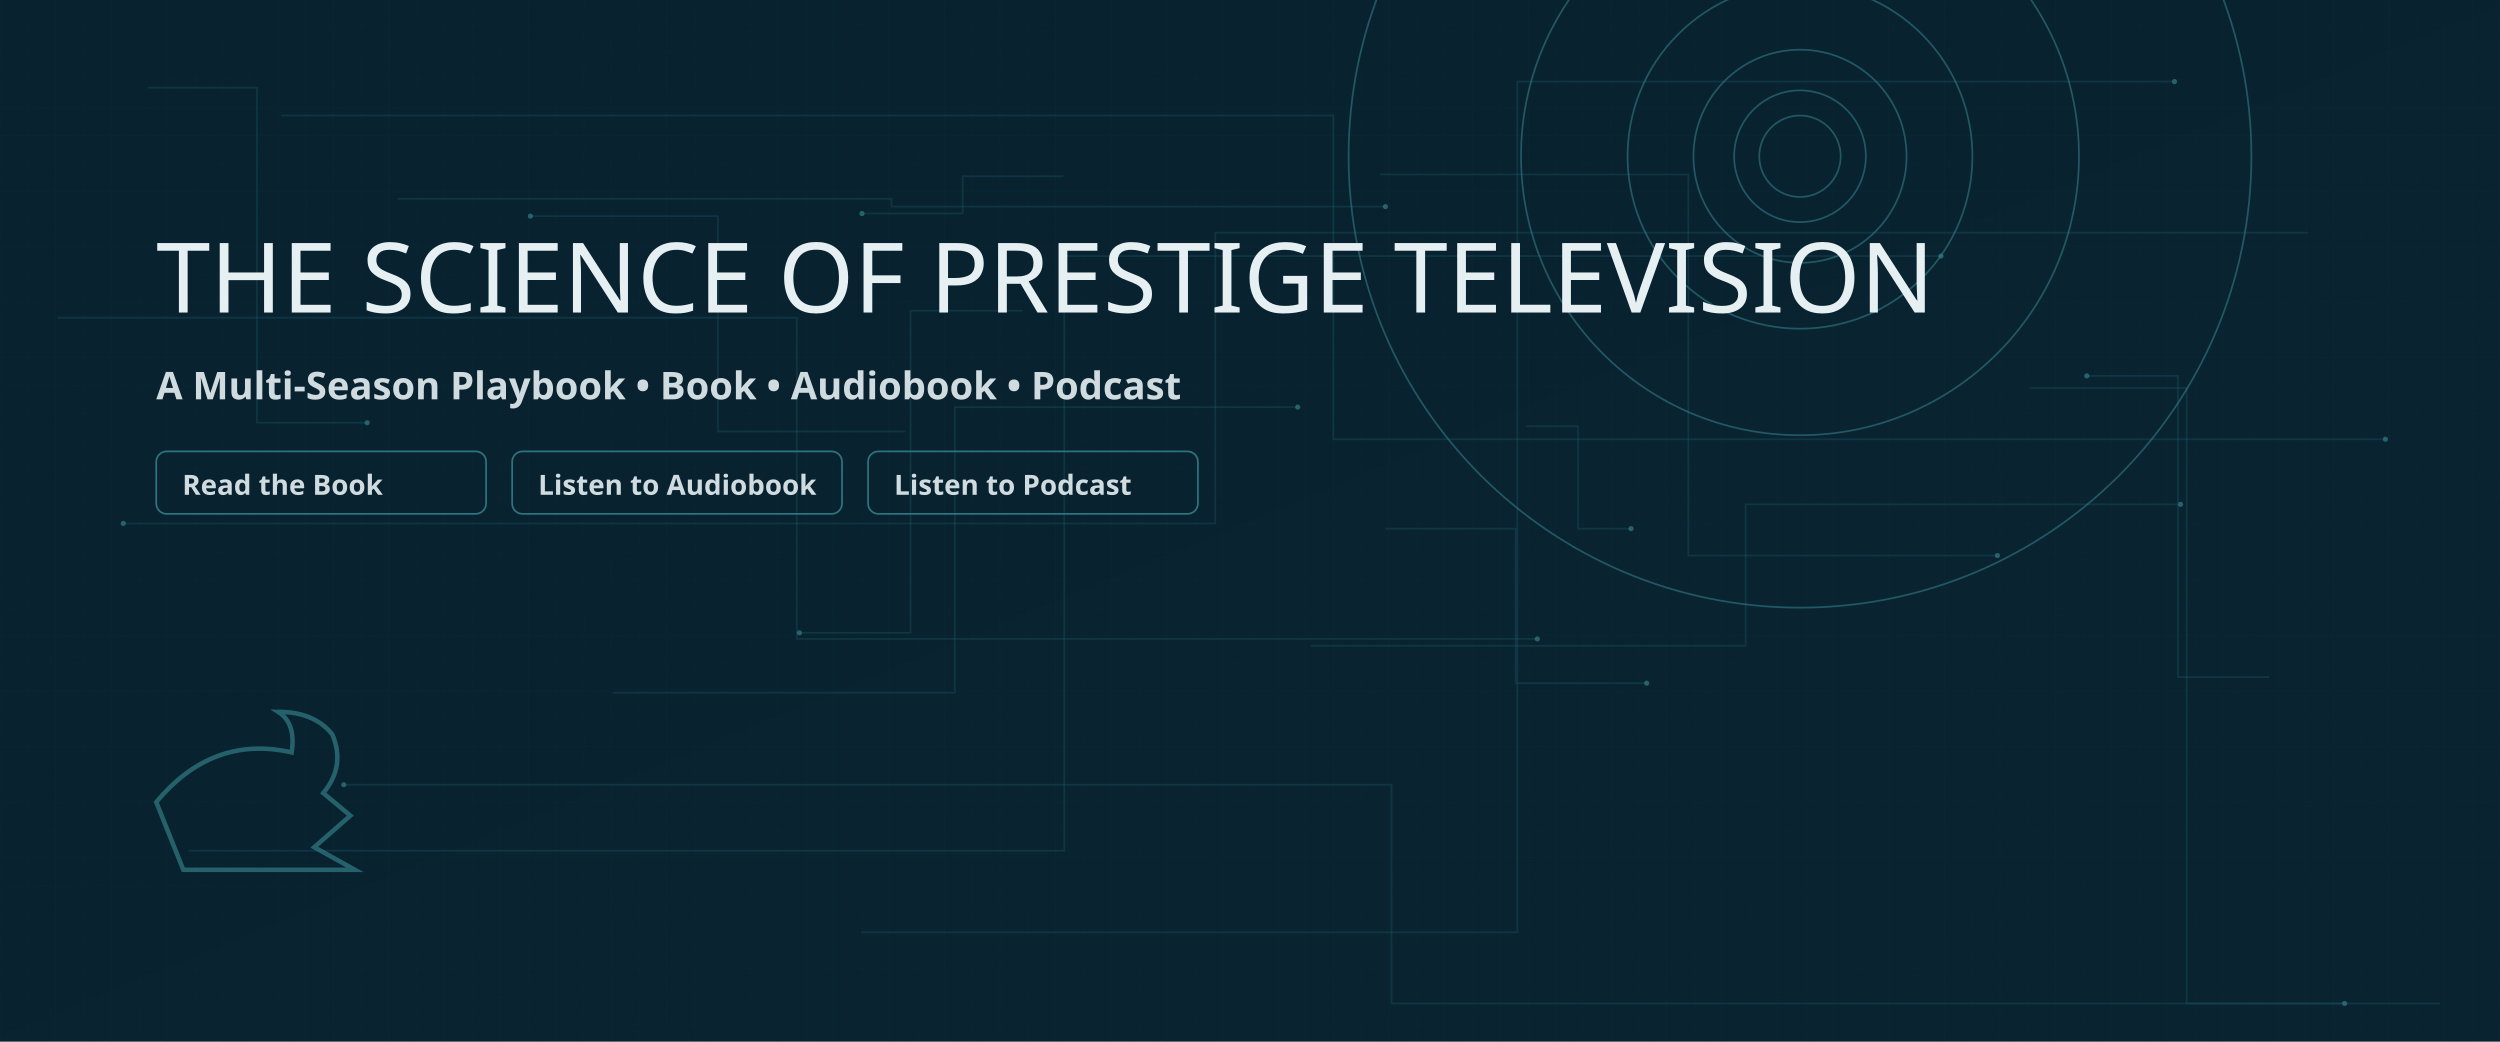
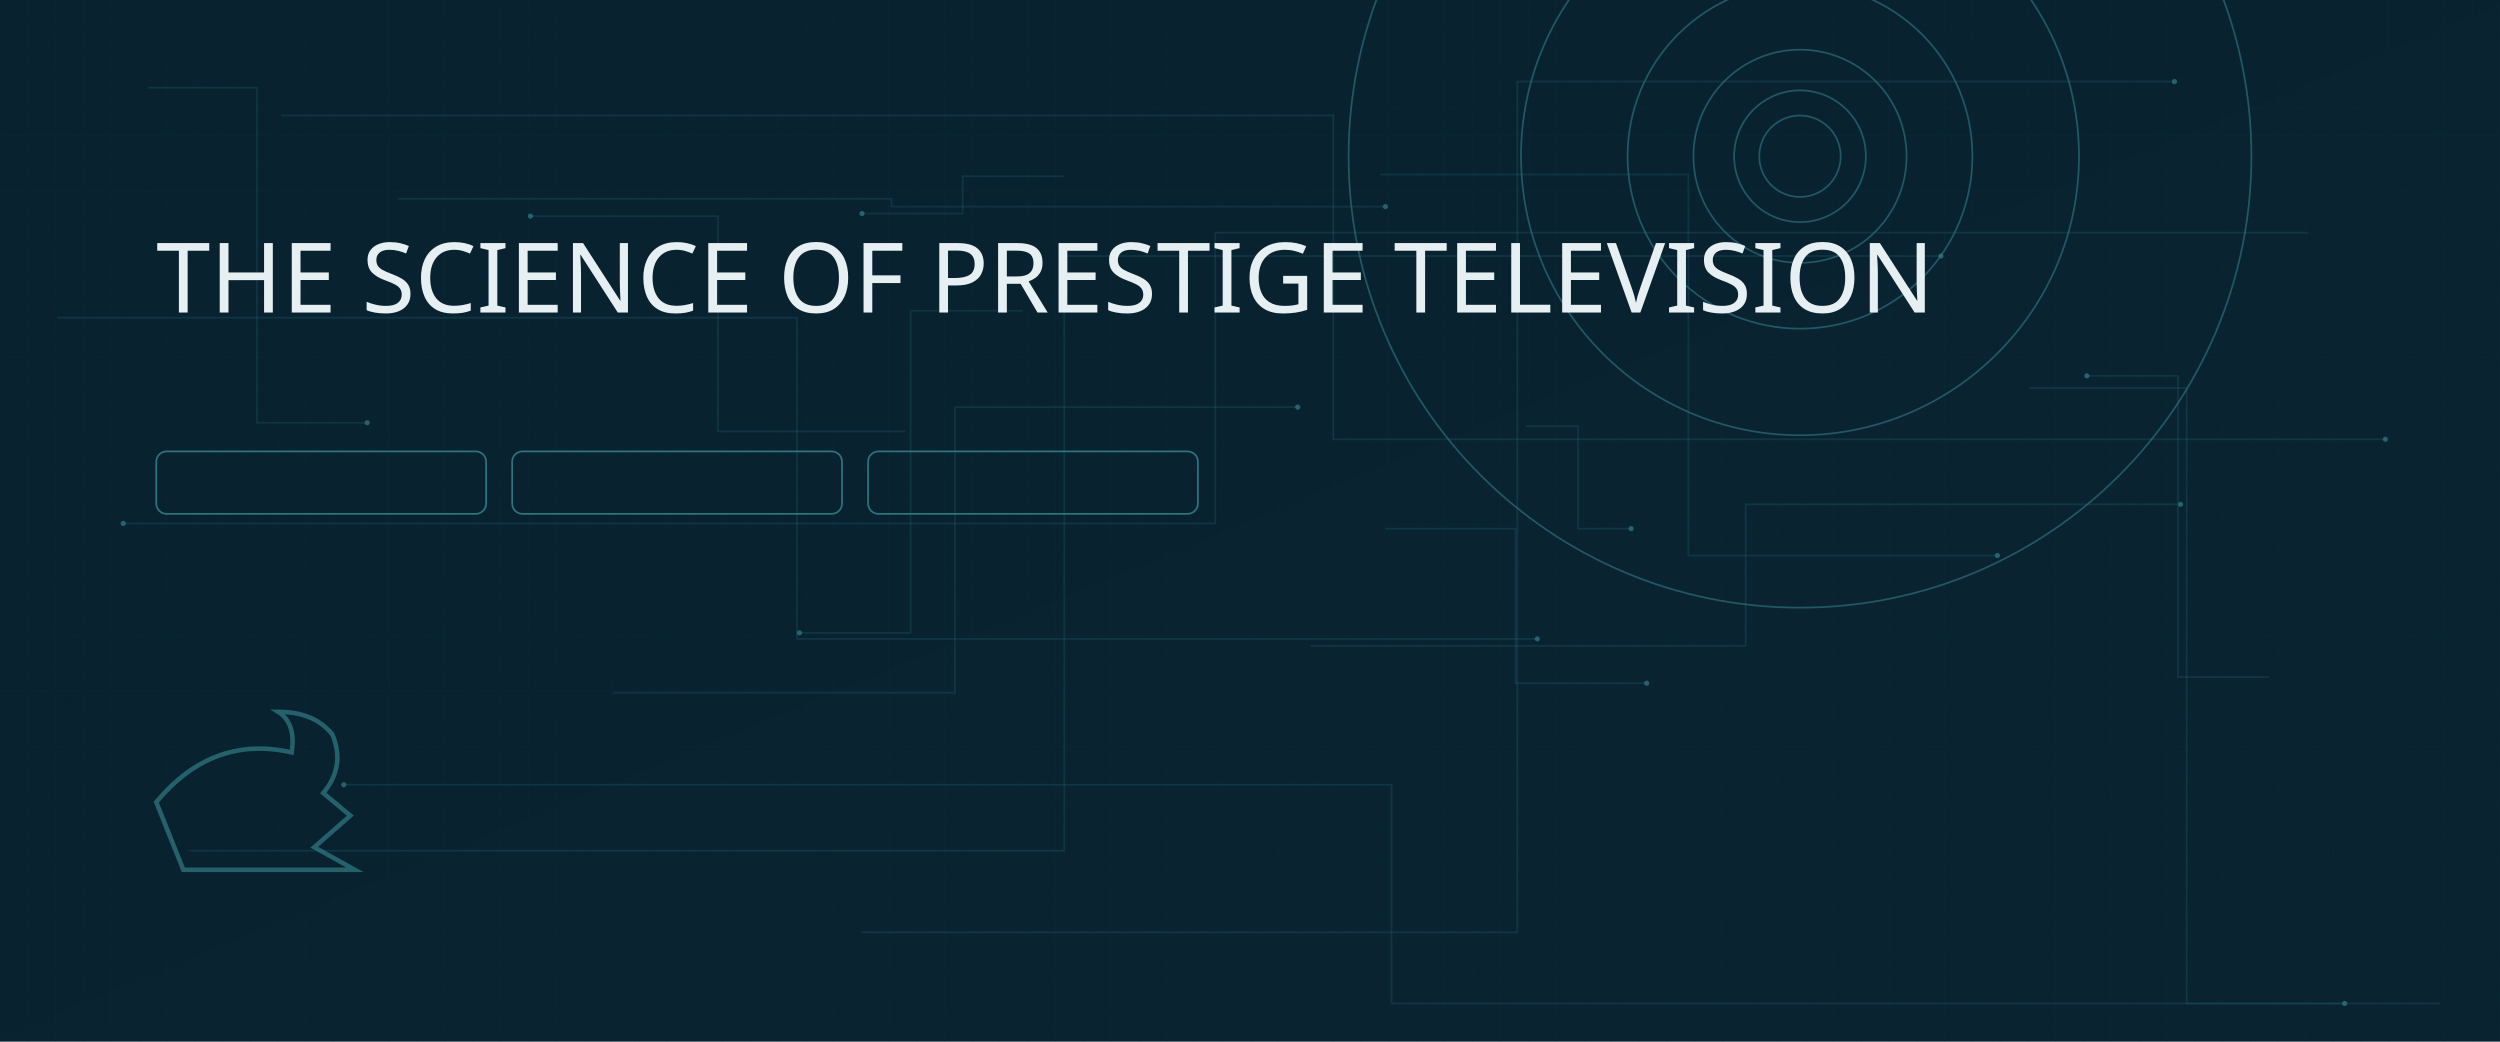
<svg xmlns="http://www.w3.org/2000/svg" id="Layer_1" version="1.1" viewBox="0 0 2880 1200">
  <defs>
    <style>
      .st0, .st1, .st2, .st3, .st4, .st5 {
        fill: none;
      }

      .st6 {
        fill: url(#grid);
      }

      .st7 {
        font-family: BebasNeueBold, 'Bebas Neue';
        font-size: 112px;
        letter-spacing: 0em;
      }

      .st7, .st8, .st9, .st3, .st10, .st11 {
        isolation: isolate;
      }

      .st7, .st8, .st10 {
        fill: #e6f0f2;
      }

      .st8 {
        font-size: 32px;
      }

      .st8, .st10 {
        font-family: SourceSansPro-Semibold, 'Source Sans Pro';
        font-weight: 600;
      }

      .st9 {
        fill: #327c85;
      }

      .st9, .st3 {
        opacity: .7;
      }

      .st1, .st2, .st5 {
        stroke-width: 2px;
      }

      .st1, .st3, .st5 {
        stroke: #327c85;
      }

      .st12 {
        fill: url(#linear-gradient);
      }

      .st2 {
        stroke: #1d5a67;
        stroke-opacity: .35;
      }

      .st3 {
        stroke-width: 5.2px;
      }

      .st13, .st10 {
        opacity: .9;
      }

      .st14 {
        opacity: .18;
      }

      .st15 {
        opacity: .12;
      }

      .st4 {
        stroke: #083649;
      }

      .st10 {
        font-size: 44px;
      }

      .st5 {
        stroke-opacity: .6;
      }

      .st11 {
        filter: url(#noise);
        opacity: .25;
      }
    </style>
    <linearGradient id="linear-gradient" x1="479.83" y1="1140.05" x2="480.83" y2="1139.05" gradientTransform="translate(-1381920 1368060) scale(2880 -1200)" gradientUnits="userSpaceOnUse">
      <stop offset="0" stop-color="#07212f" />
      <stop offset="1" stop-color="#082230" />
    </linearGradient>
    <pattern id="grid" x="0" y="0" width="64" height="64" patternTransform="translate(-32 -15364) scale(1 -1)" patternUnits="userSpaceOnUse" viewBox="0 0 64 64">
      <g>
        <rect class="st0" width="64" height="64" />
        <rect class="st0" width="64" height="64" />
        <g>
          <path d="M0,64h64M0,64V0" />
          <g class="st14">
            <path class="st4" d="M0,64h64M0,64V0" />
          </g>
        </g>
        <g>
          <path d="M32,64V0M0,32h64" />
          <g class="st15">
            <path class="st4" d="M32,64V0M0,32h64" />
          </g>
        </g>
      </g>
    </pattern>
    <filter id="noise" x="0" y="0" width="100%" height="100%">
      <feTurbulence baseFrequency="0.9" numOctaves="1" result="turb" stitchTiles="stitch" type="fractalNoise" />
      <feColorMatrix type="saturate" values="0" />
      <feComponentTransfer>
        <feFuncA slope="0.03" type="linear" />
      </feComponentTransfer>
    </filter>
  </defs>
  <rect class="st12" width="2880" height="1200" />
  <rect class="st6" width="2880" height="1200" />
  <g class="st11">
    <rect width="2880" height="1200" />
  </g>
  <polyline class="st2" points="2659 268 1400 268 1400 603 142 603" />
  <circle class="st9" cx="142" cy="603" r="3" />
  <polyline class="st2" points="1043 497 827 497 827 249 611 249" />
  <circle class="st9" cx="611" cy="249" r="3" />
  <polyline class="st2" points="2811 1156 1603 1156 1603 904 396 904" />
  <circle class="st9" cx="396" cy="904" r="3" />
  <polyline class="st2" points="170 101 296 101 296 487 423 487" />
  <circle class="st9" cx="423" cy="487" r="3" />
  <polyline class="st2" points="992 1074 1748 1074 1748 94 2505 94" />
  <circle class="st9" cx="2505" cy="94" r="3" />
  <polyline class="st2" points="2338 447 2519 447 2519 1156 2701 1156" />
  <circle class="st9" cx="2701" cy="1156" r="3" />
  <polyline class="st2" points="1758 491 1818 491 1818 609 1879 609" />
  <circle class="st9" cx="1879" cy="609" r="3" />
  <polyline class="st2" points="66 366 918 366 918 736 1771 736" />
  <circle class="st9" cx="1771" cy="736" r="3" />
  <polyline class="st2" points="1178 358 1049 358 1049 729 921 729" />
  <circle class="st9" cx="921" cy="729" r="3" />
  <polyline class="st2" points="458 229 1027 229 1027 238 1596 238" />
  <circle class="st9" cx="1596" cy="238" r="3" />
  <polyline class="st2" points="1510 744 2011 744 2011 581 2512 581" />
  <circle class="st9" cx="2512" cy="581" r="3" />
  <polyline class="st2" points="217 980 1226 980 1226 295 2236 295" />
  <circle class="st9" cx="2236" cy="295" r="3" />
  <polyline class="st2" points="1590 201 1945 201 1945 640 2301 640" />
  <circle class="st9" cx="2301" cy="640" r="3" />
  <polyline class="st2" points="2614 780 2509 780 2509 433 2404 433" />
  <circle class="st9" cx="2404" cy="433" r="3" />
  <polyline class="st2" points="324 133 1536 133 1536 506 2748 506" />
  <circle class="st9" cx="2748" cy="506" r="3" />
  <polyline class="st2" points="1225 203 1109 203 1109 246 993 246" />
  <circle class="st9" cx="993" cy="246" r="3" />
  <polyline class="st2" points="1596 609 1746 609 1746 787 1897 787" />
  <circle class="st9" cx="1897" cy="787" r="3" />
  <polyline class="st2" points="706 798 1100 798 1100 469 1495 469" />
  <circle class="st9" cx="1495" cy="469" r="3" />
  <circle class="st5" cx="2073.6" cy="180" r="520" />
  <circle class="st5" cx="2073.6" cy="180" r="321.38" />
  <circle class="st5" cx="2073.6" cy="180" r="198.63" transform="translate(480.06 1518.98) rotate(-45)" />
  <circle class="st5" cx="2073.6" cy="180" r="122.76" />
  <circle class="st5" cx="2073.6" cy="180" r="75.87" transform="translate(1557.35 2196.36) rotate(-80.6)" />
  <circle class="st5" cx="2073.6" cy="180" r="46.89" transform="translate(1504.71 2182.15) rotate(-79.1)" />
  <path class="st3" d="M180,924c43.33-52,95.33-71.07,156-57.2,3.47-22.53-1.73-38.13-15.6-46.8,27.73,0,48.53,8.67,62.4,26,10.4,24.27,6.93,46.8-10.4,67.6l31.2,26-41.6,36.4,46.8,26h-197.6l-31.2-78Z" />
  <text class="st7" transform="translate(180 360)">
    <tspan x="0" y="0">THE SCIENCE OF PRESTIGE TELEVISION</tspan>
  </text>
-   <text class="st10" transform="translate(180 460)">
-     <tspan x="0" y="0">A Multi-Season Playbook • Book • Audiobook • Podcast</tspan>
-   </text>
  <g class="st13">
    <rect class="st1" x="180" y="520" width="380" height="72" rx="12" ry="12" />
-     <text class="st8" transform="translate(210 570)">
-       <tspan x="0" y="0">Read the Book</tspan>
-     </text>
    <rect class="st1" x="590" y="520" width="380" height="72" rx="12" ry="12" />
-     <text class="st8" transform="translate(620 570)">
-       <tspan x="0" y="0">Listen to Audiobook</tspan>
-     </text>
    <rect class="st1" x="1000" y="520" width="380" height="72" rx="12" ry="12" />
-     <text class="st8" transform="translate(1030 570)">
-       <tspan x="0" y="0">Listen to Podcast</tspan>
-     </text>
  </g>
</svg>
